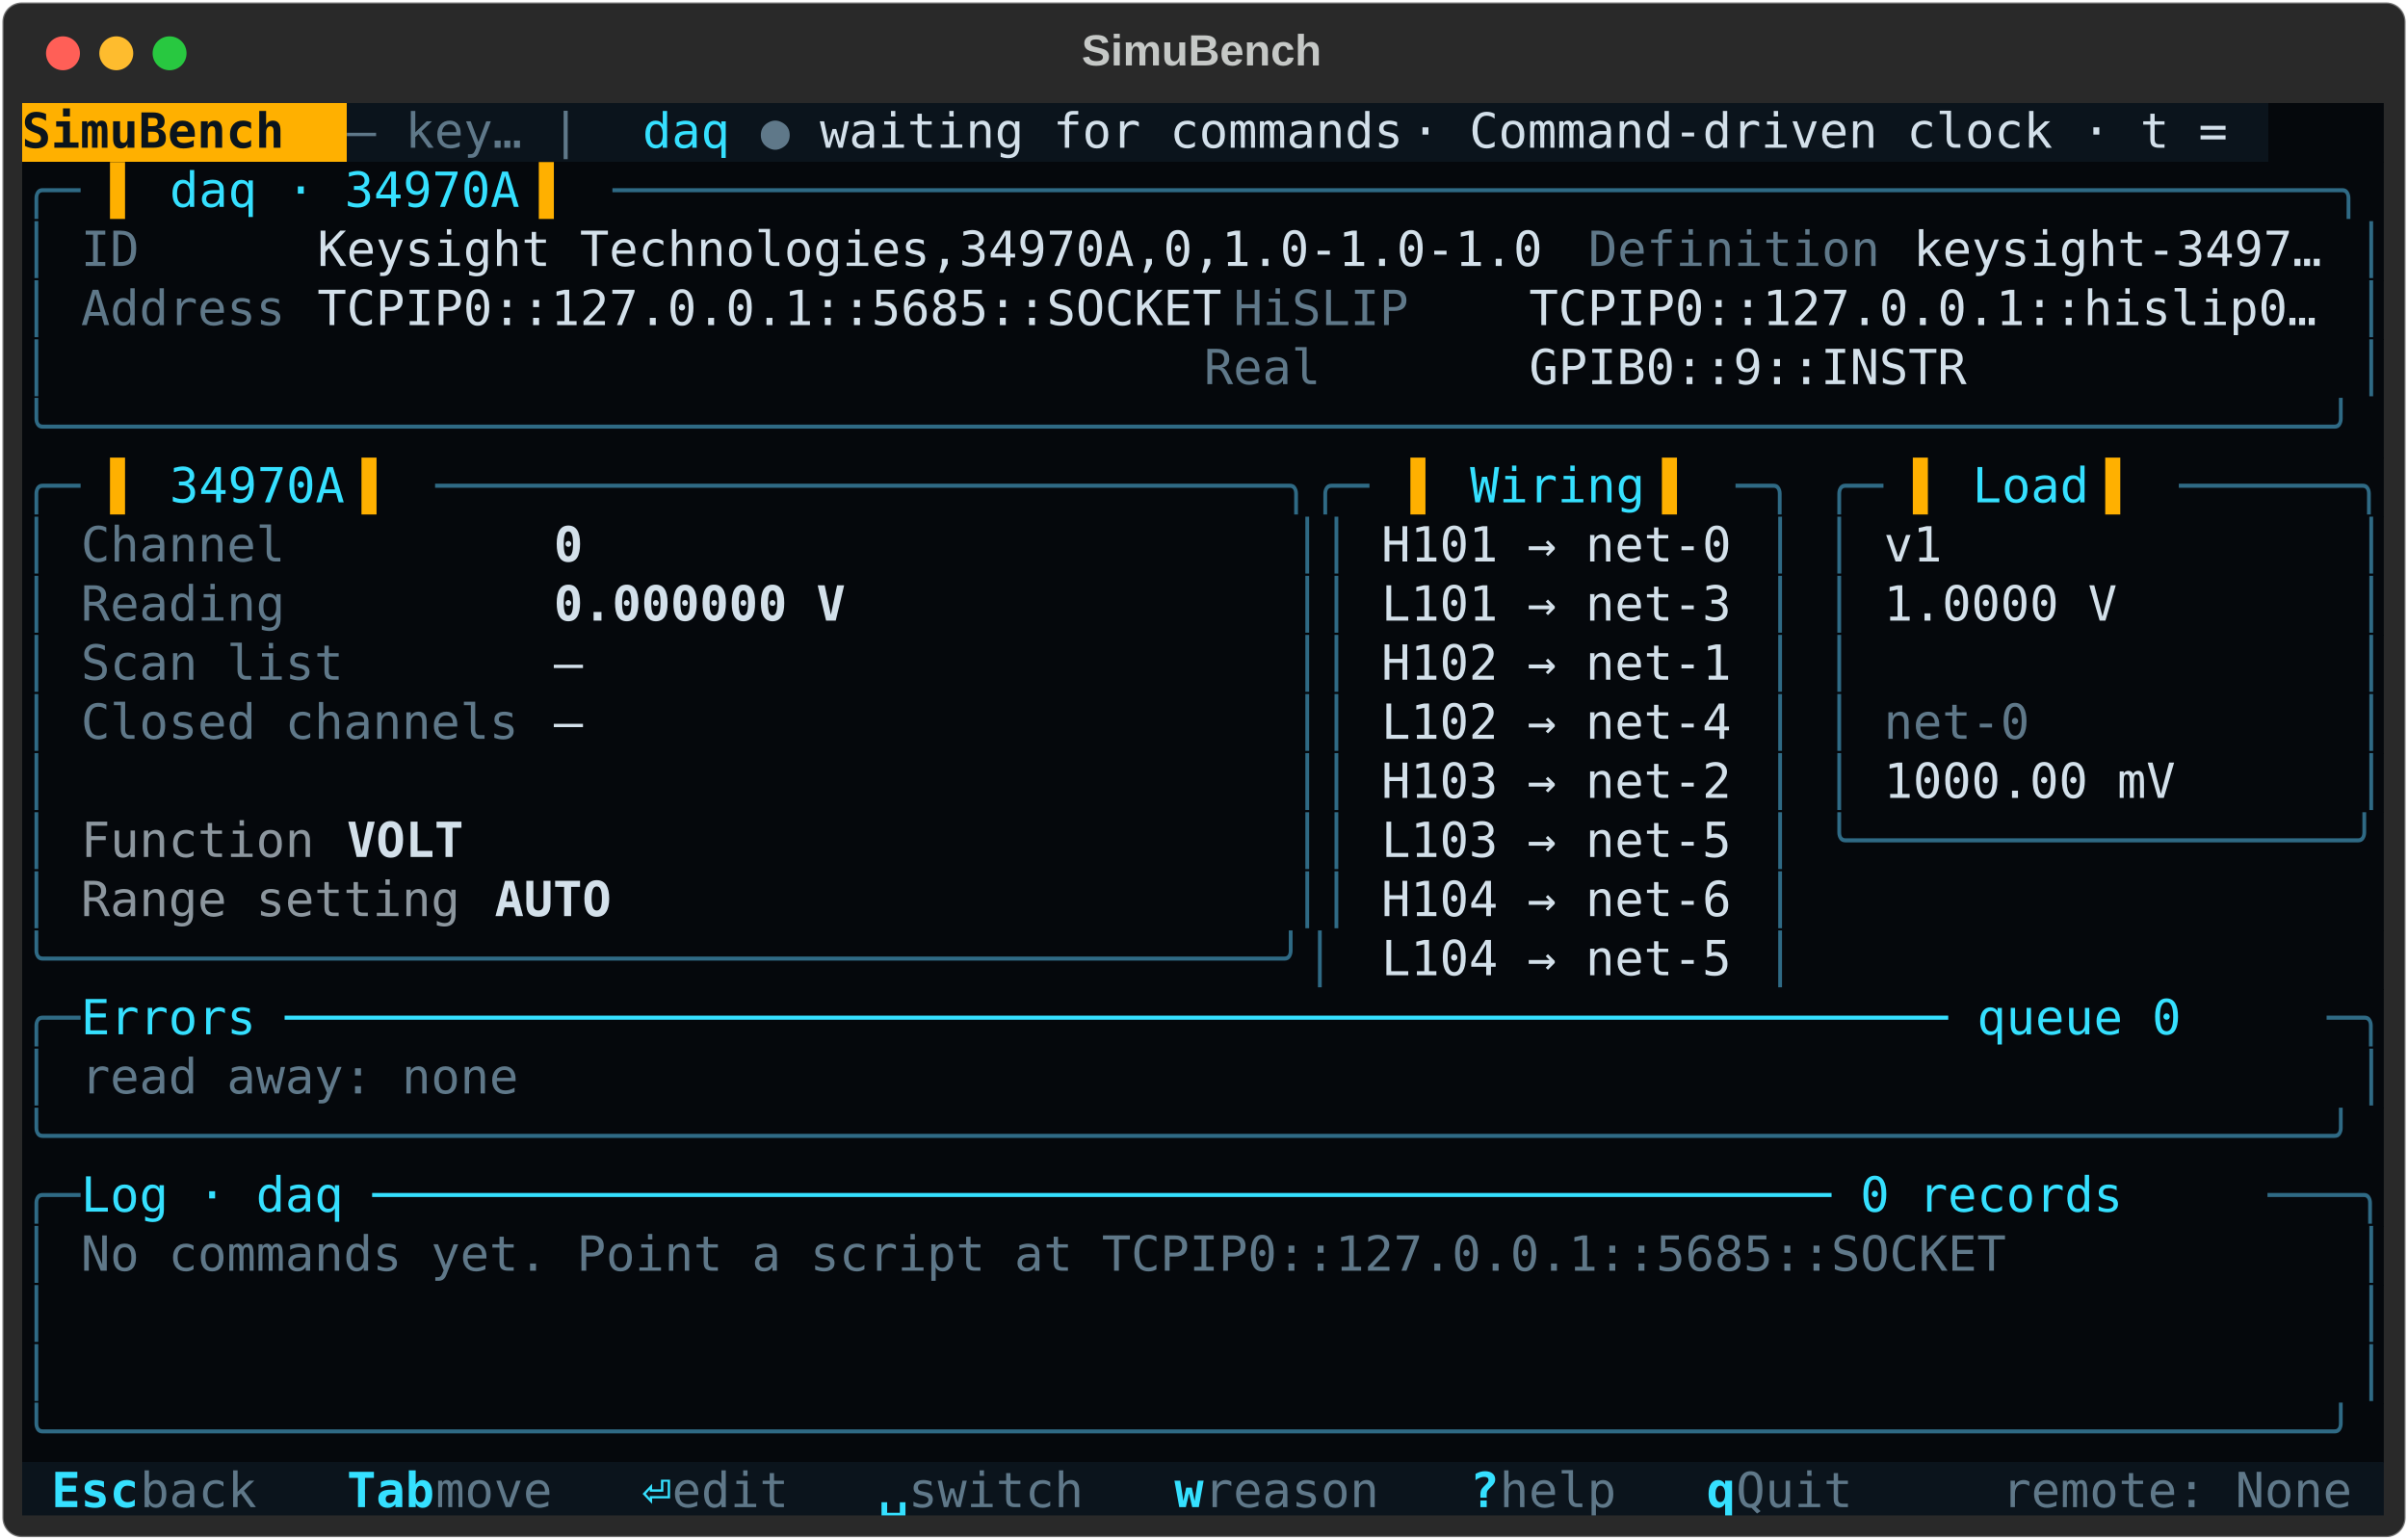
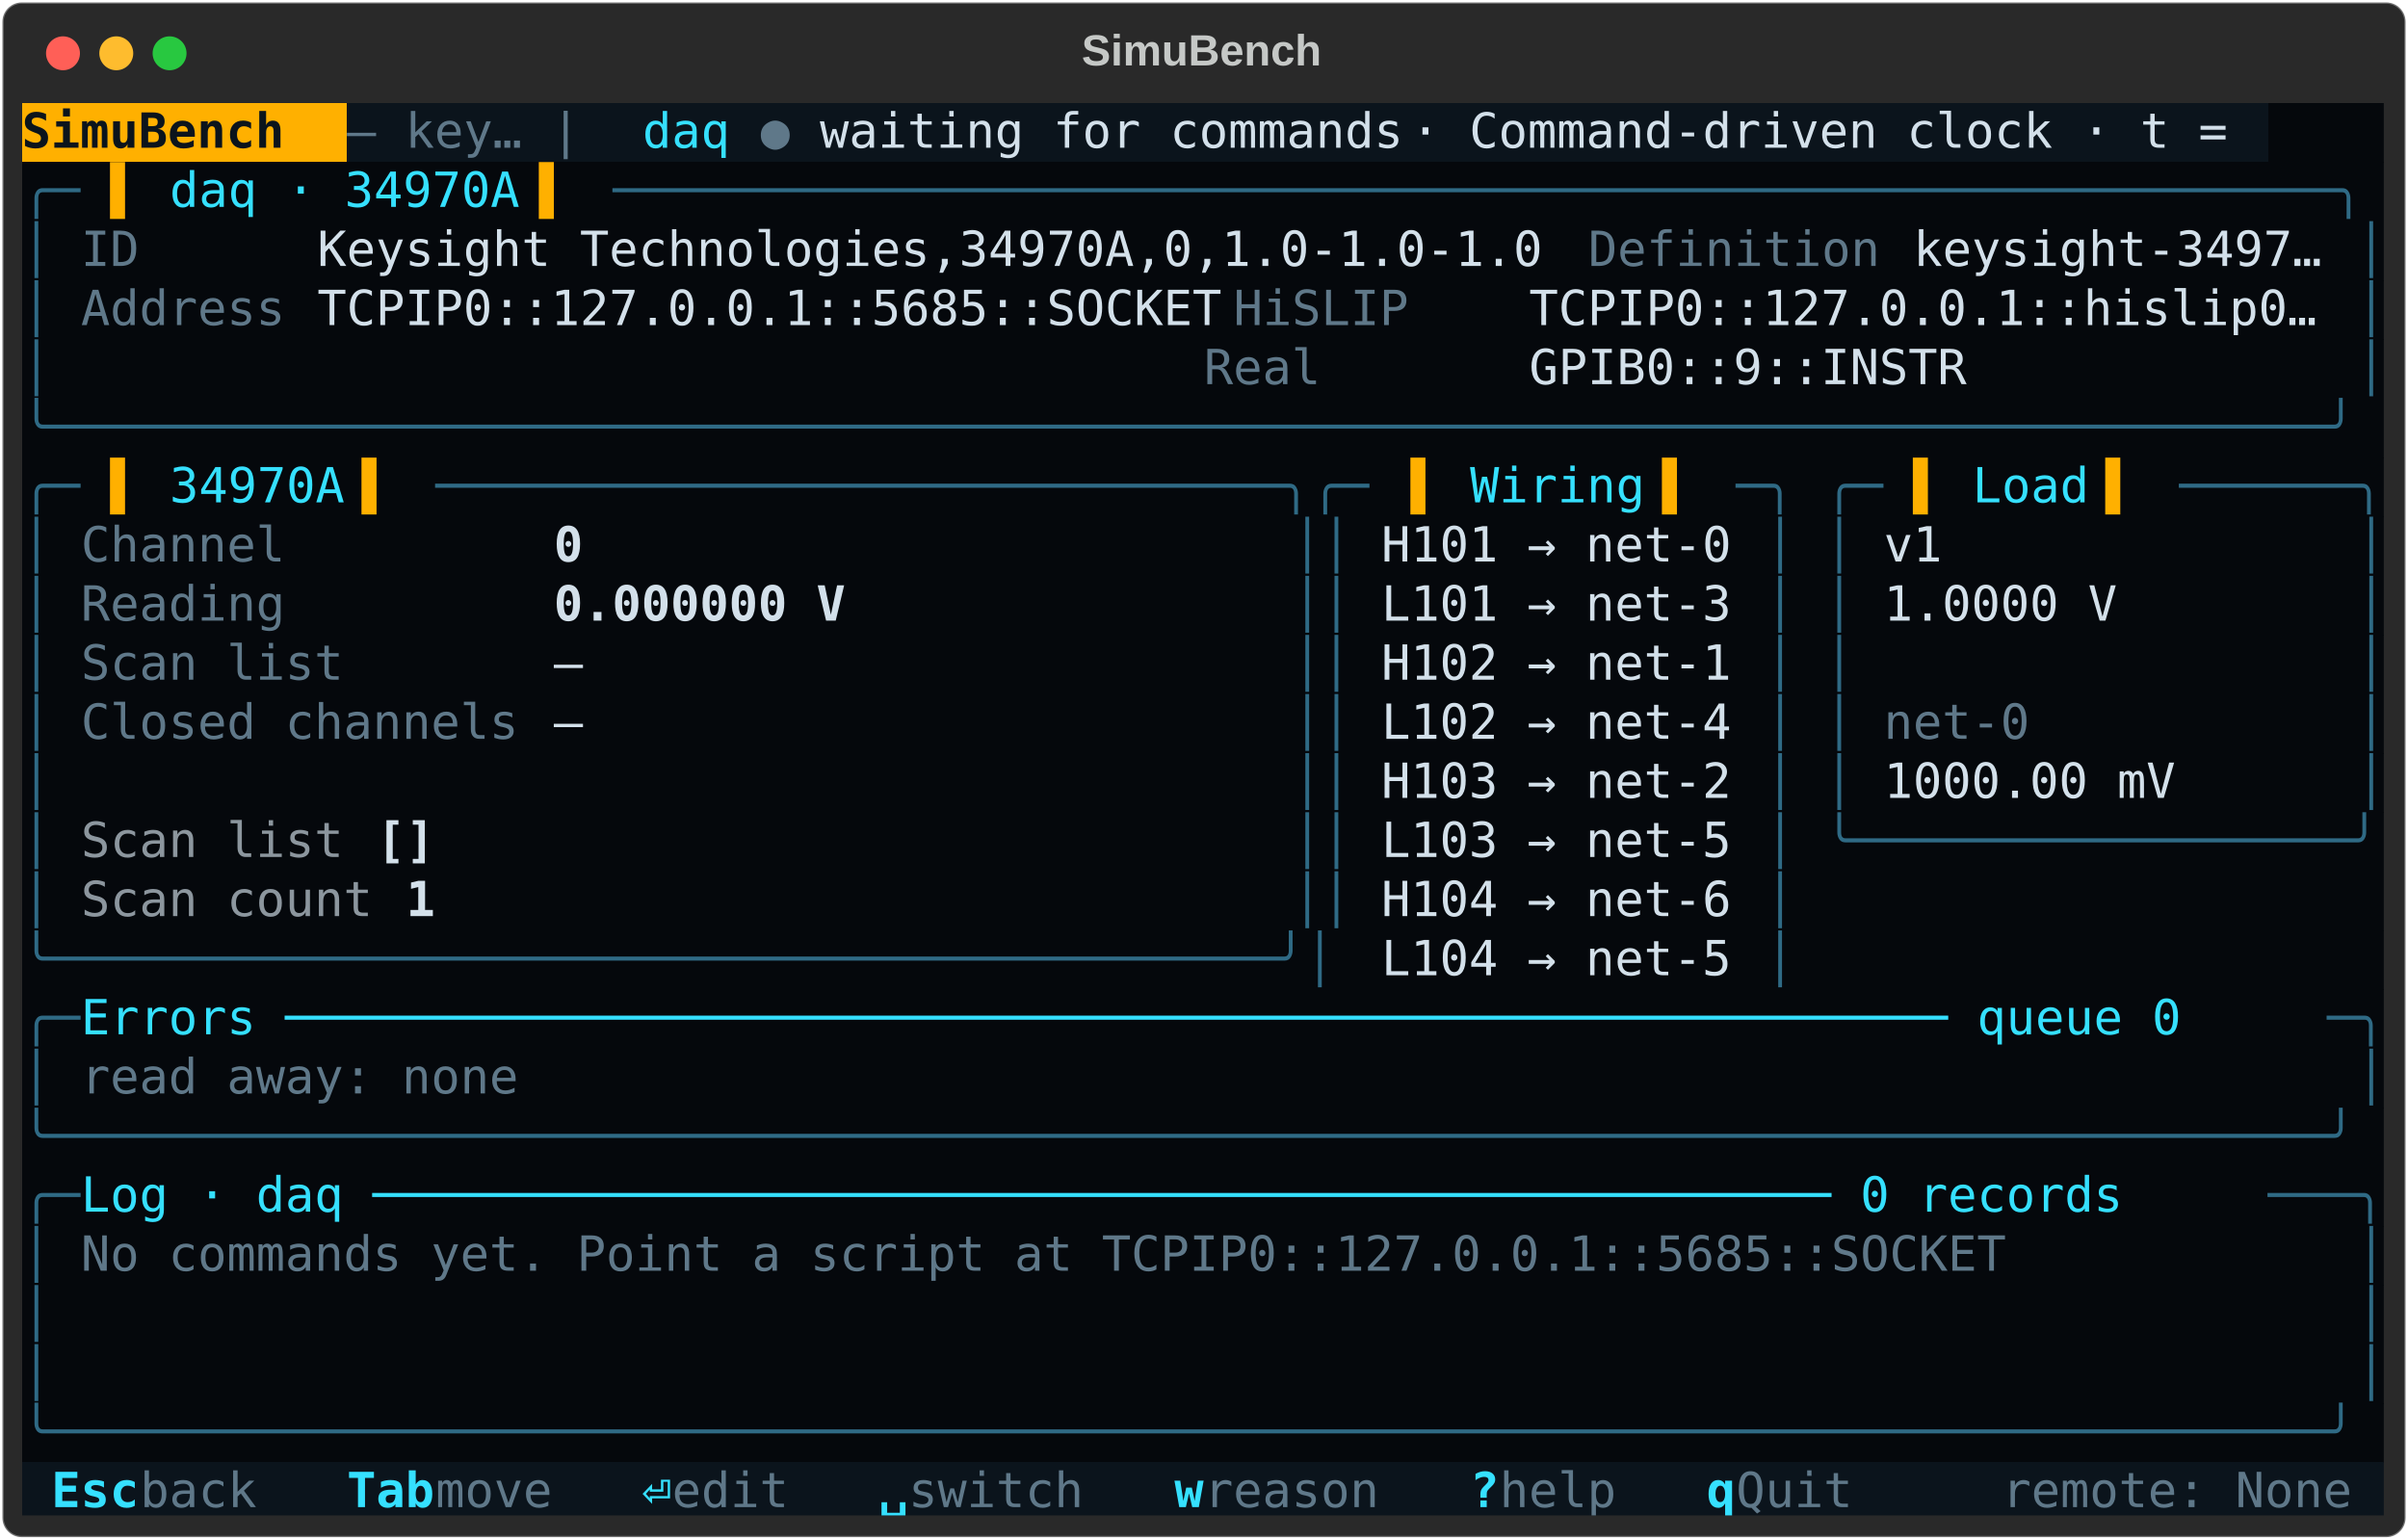
<svg xmlns="http://www.w3.org/2000/svg" class="rich-terminal" viewBox="0 0 994 635.6">
  <style>

    @font-face {
        font-family: "Fira Code";
        src: local("FiraCode-Regular"),
                url("https://cdnjs.cloudflare.com/ajax/libs/firacode/6.2.0/woff2/FiraCode-Regular.woff2") format("woff2"),
                url("https://cdnjs.cloudflare.com/ajax/libs/firacode/6.2.0/woff/FiraCode-Regular.woff") format("woff");
        font-style: normal;
        font-weight: 400;
    }
    @font-face {
        font-family: "Fira Code";
        src: local("FiraCode-Bold"),
                url("https://cdnjs.cloudflare.com/ajax/libs/firacode/6.2.0/woff2/FiraCode-Bold.woff2") format("woff2"),
                url("https://cdnjs.cloudflare.com/ajax/libs/firacode/6.2.0/woff/FiraCode-Bold.woff") format("woff");
        font-style: bold;
        font-weight: 700;
    }

    .terminal-matrix {
        font-family: Fira Code, monospace;
        font-size: 20px;
        line-height: 24.4px;
        font-variant-east-asian: full-width;
    }

    .terminal-title {
        font-size: 18px;
        font-weight: bold;
        font-family: arial;
    }

    .terminal-r1 { fill: #0b141c;font-weight: bold }
.terminal-r2 { fill: #5f7889 }
.terminal-r3 { fill: #35e0ff }
.terminal-r4 { fill: #d3e0ea }
.terminal-r5 { fill: #c5c8c6 }
.terminal-r6 { fill: #2f6a85 }
.terminal-r7 { fill: #ffb000 }
.terminal-r8 { fill: #d3e0ea;font-weight: bold }
.terminal-r9 { fill: #8c969e }
.terminal-r10 { fill: #35e0ff;font-weight: bold }
    </style>
  <defs>
    <clipPath id="terminal-clip-terminal">
      <rect x="0" y="0" width="975.0" height="584.6" />
    </clipPath>
    <clipPath id="terminal-line-0">
      <rect x="0" y="1.5" width="976" height="24.65" />
    </clipPath>
    <clipPath id="terminal-line-1">
      <rect x="0" y="25.9" width="976" height="24.65" />
    </clipPath>
    <clipPath id="terminal-line-2">
      <rect x="0" y="50.3" width="976" height="24.65" />
    </clipPath>
    <clipPath id="terminal-line-3">
      <rect x="0" y="74.7" width="976" height="24.65" />
    </clipPath>
    <clipPath id="terminal-line-4">
      <rect x="0" y="99.1" width="976" height="24.65" />
    </clipPath>
    <clipPath id="terminal-line-5">
      <rect x="0" y="123.5" width="976" height="24.65" />
    </clipPath>
    <clipPath id="terminal-line-6">
      <rect x="0" y="147.9" width="976" height="24.65" />
    </clipPath>
    <clipPath id="terminal-line-7">
      <rect x="0" y="172.3" width="976" height="24.65" />
    </clipPath>
    <clipPath id="terminal-line-8">
      <rect x="0" y="196.7" width="976" height="24.65" />
    </clipPath>
    <clipPath id="terminal-line-9">
      <rect x="0" y="221.1" width="976" height="24.65" />
    </clipPath>
    <clipPath id="terminal-line-10">
      <rect x="0" y="245.5" width="976" height="24.65" />
    </clipPath>
    <clipPath id="terminal-line-11">
      <rect x="0" y="269.9" width="976" height="24.65" />
    </clipPath>
    <clipPath id="terminal-line-12">
      <rect x="0" y="294.3" width="976" height="24.65" />
    </clipPath>
    <clipPath id="terminal-line-13">
      <rect x="0" y="318.7" width="976" height="24.65" />
    </clipPath>
    <clipPath id="terminal-line-14">
      <rect x="0" y="343.1" width="976" height="24.65" />
    </clipPath>
    <clipPath id="terminal-line-15">
      <rect x="0" y="367.5" width="976" height="24.65" />
    </clipPath>
    <clipPath id="terminal-line-16">
      <rect x="0" y="391.9" width="976" height="24.65" />
    </clipPath>
    <clipPath id="terminal-line-17">
      <rect x="0" y="416.3" width="976" height="24.65" />
    </clipPath>
    <clipPath id="terminal-line-18">
      <rect x="0" y="440.7" width="976" height="24.65" />
    </clipPath>
    <clipPath id="terminal-line-19">
      <rect x="0" y="465.1" width="976" height="24.65" />
    </clipPath>
    <clipPath id="terminal-line-20">
      <rect x="0" y="489.5" width="976" height="24.65" />
    </clipPath>
    <clipPath id="terminal-line-21">
      <rect x="0" y="513.9" width="976" height="24.65" />
    </clipPath>
    <clipPath id="terminal-line-22">
      <rect x="0" y="538.3" width="976" height="24.65" />
    </clipPath>
  </defs>
  <rect fill="#292929" stroke="rgba(255,255,255,0.35)" stroke-width="1" x="1" y="1" width="992" height="633.6" rx="8" />
  <text class="terminal-title" fill="#c5c8c6" text-anchor="middle" x="496" y="27">SimuBench</text>
  <g transform="translate(26,22)">
    <circle cx="0" cy="0" r="7" fill="#ff5f57" />
    <circle cx="22" cy="0" r="7" fill="#febc2e" />
    <circle cx="44" cy="0" r="7" fill="#28c840" />
  </g>
  <g transform="translate(9, 41)" clip-path="url(#terminal-clip-terminal)">
    <rect fill="#ffb000" x="0" y="1.5" width="134.2" height="24.65" shape-rendering="crispEdges" />
    <rect fill="#0b141c" x="134.2" y="1.5" width="122" height="24.65" shape-rendering="crispEdges" />
    <rect fill="#0b141c" x="256.2" y="1.5" width="36.6" height="24.65" shape-rendering="crispEdges" />
    <rect fill="#0b141c" x="292.8" y="1.5" width="12.2" height="24.65" shape-rendering="crispEdges" />
    <rect fill="#0b141c" x="305" y="1.5" width="24.4" height="24.65" shape-rendering="crispEdges" />
    <rect fill="#0b141c" x="329.4" y="1.5" width="244" height="24.65" shape-rendering="crispEdges" />
    <rect fill="#0b141c" x="573.4" y="1.5" width="353.8" height="24.65" shape-rendering="crispEdges" />
    <rect fill="#05080c" x="927.2" y="1.5" width="48.8" height="24.65" shape-rendering="crispEdges" />
    <rect fill="#05080c" x="0" y="25.9" width="24.4" height="24.65" shape-rendering="crispEdges" />
    <rect fill="#05080c" x="24.4" y="25.9" width="12.2" height="24.65" shape-rendering="crispEdges" />
    <rect fill="#05080c" x="36.6" y="25.9" width="24.4" height="24.65" shape-rendering="crispEdges" />
    <rect fill="#05080c" x="61" y="25.9" width="146.4" height="24.65" shape-rendering="crispEdges" />
    <rect fill="#05080c" x="207.4" y="25.9" width="24.4" height="24.65" shape-rendering="crispEdges" />
    <rect fill="#05080c" x="231.8" y="25.9" width="12.2" height="24.65" shape-rendering="crispEdges" />
    <rect fill="#05080c" x="244" y="25.9" width="732" height="24.65" shape-rendering="crispEdges" />
    <rect fill="#05080c" x="0" y="50.3" width="12.2" height="24.65" shape-rendering="crispEdges" />
    <rect fill="#05080c" x="12.2" y="50.3" width="12.2" height="24.65" shape-rendering="crispEdges" />
    <rect fill="#05080c" x="24.4" y="50.3" width="97.6" height="24.65" shape-rendering="crispEdges" />
    <rect fill="#05080c" x="122" y="50.3" width="524.6" height="24.65" shape-rendering="crispEdges" />
    <rect fill="#05080c" x="646.6" y="50.3" width="134.2" height="24.65" shape-rendering="crispEdges" />
    <rect fill="#05080c" x="780.8" y="50.3" width="170.8" height="24.65" shape-rendering="crispEdges" />
    <rect fill="#05080c" x="951.6" y="50.3" width="12.2" height="24.65" shape-rendering="crispEdges" />
    <rect fill="#05080c" x="963.8" y="50.3" width="12.2" height="24.65" shape-rendering="crispEdges" />
    <rect fill="#05080c" x="0" y="74.7" width="12.2" height="24.65" shape-rendering="crispEdges" />
    <rect fill="#05080c" x="12.2" y="74.7" width="12.2" height="24.65" shape-rendering="crispEdges" />
    <rect fill="#05080c" x="24.4" y="74.7" width="97.6" height="24.65" shape-rendering="crispEdges" />
    <rect fill="#05080c" x="122" y="74.7" width="378.2" height="24.65" shape-rendering="crispEdges" />
    <rect fill="#05080c" x="500.2" y="74.7" width="122" height="24.65" shape-rendering="crispEdges" />
    <rect fill="#05080c" x="622.2" y="74.7" width="329.4" height="24.65" shape-rendering="crispEdges" />
    <rect fill="#05080c" x="951.6" y="74.7" width="12.2" height="24.65" shape-rendering="crispEdges" />
    <rect fill="#05080c" x="963.8" y="74.7" width="12.2" height="24.65" shape-rendering="crispEdges" />
    <rect fill="#05080c" x="0" y="99.1" width="12.2" height="24.65" shape-rendering="crispEdges" />
    <rect fill="#05080c" x="12.2" y="99.1" width="12.2" height="24.65" shape-rendering="crispEdges" />
    <rect fill="#05080c" x="24.4" y="99.1" width="463.6" height="24.65" shape-rendering="crispEdges" />
    <rect fill="#05080c" x="488" y="99.1" width="134.2" height="24.65" shape-rendering="crispEdges" />
    <rect fill="#05080c" x="622.2" y="99.1" width="329.4" height="24.65" shape-rendering="crispEdges" />
    <rect fill="#05080c" x="951.6" y="99.1" width="12.2" height="24.65" shape-rendering="crispEdges" />
    <rect fill="#05080c" x="963.8" y="99.1" width="12.2" height="24.65" shape-rendering="crispEdges" />
    <rect fill="#05080c" x="0" y="123.5" width="976" height="24.65" shape-rendering="crispEdges" />
    <rect fill="#05080c" x="0" y="147.9" width="24.4" height="24.65" shape-rendering="crispEdges" />
    <rect fill="#05080c" x="24.4" y="147.9" width="12.2" height="24.65" shape-rendering="crispEdges" />
    <rect fill="#05080c" x="36.6" y="147.9" width="24.4" height="24.65" shape-rendering="crispEdges" />
    <rect fill="#05080c" x="61" y="147.9" width="73.2" height="24.65" shape-rendering="crispEdges" />
    <rect fill="#05080c" x="134.2" y="147.9" width="24.4" height="24.65" shape-rendering="crispEdges" />
    <rect fill="#05080c" x="158.6" y="147.9" width="12.2" height="24.65" shape-rendering="crispEdges" />
    <rect fill="#05080c" x="170.8" y="147.9" width="390.4" height="24.65" shape-rendering="crispEdges" />
    <rect fill="#05080c" x="561.2" y="147.9" width="12.2" height="24.65" shape-rendering="crispEdges" />
    <rect fill="#05080c" x="573.4" y="147.9" width="24.4" height="24.65" shape-rendering="crispEdges" />
    <rect fill="#05080c" x="597.8" y="147.9" width="73.2" height="24.65" shape-rendering="crispEdges" />
    <rect fill="#05080c" x="671" y="147.9" width="24.4" height="24.65" shape-rendering="crispEdges" />
    <rect fill="#05080c" x="695.4" y="147.9" width="12.2" height="24.65" shape-rendering="crispEdges" />
    <rect fill="#05080c" x="707.6" y="147.9" width="24.4" height="24.65" shape-rendering="crispEdges" />
    <rect fill="#05080c" x="732" y="147.9" width="12.2" height="24.65" shape-rendering="crispEdges" />
    <rect fill="#05080c" x="744.2" y="147.9" width="24.4" height="24.65" shape-rendering="crispEdges" />
    <rect fill="#05080c" x="768.6" y="147.9" width="12.2" height="24.65" shape-rendering="crispEdges" />
    <rect fill="#05080c" x="780.8" y="147.9" width="24.4" height="24.65" shape-rendering="crispEdges" />
    <rect fill="#05080c" x="805.2" y="147.9" width="48.8" height="24.65" shape-rendering="crispEdges" />
    <rect fill="#05080c" x="854" y="147.9" width="24.4" height="24.65" shape-rendering="crispEdges" />
    <rect fill="#05080c" x="878.4" y="147.9" width="12.2" height="24.65" shape-rendering="crispEdges" />
    <rect fill="#05080c" x="890.6" y="147.9" width="85.4" height="24.65" shape-rendering="crispEdges" />
    <rect fill="#05080c" x="0" y="172.3" width="12.2" height="24.65" shape-rendering="crispEdges" />
    <rect fill="#05080c" x="12.2" y="172.3" width="12.2" height="24.65" shape-rendering="crispEdges" />
    <rect fill="#05080c" x="24.4" y="172.3" width="195.2" height="24.65" shape-rendering="crispEdges" />
    <rect fill="#05080c" x="219.6" y="172.3" width="12.2" height="24.65" shape-rendering="crispEdges" />
    <rect fill="#05080c" x="231.8" y="172.3" width="280.6" height="24.65" shape-rendering="crispEdges" />
    <rect fill="#05080c" x="512.4" y="172.3" width="12.2" height="24.65" shape-rendering="crispEdges" />
    <rect fill="#05080c" x="524.6" y="172.3" width="24.4" height="24.65" shape-rendering="crispEdges" />
    <rect fill="#05080c" x="549" y="172.3" width="12.2" height="24.65" shape-rendering="crispEdges" />
    <rect fill="#05080c" x="561.2" y="172.3" width="146.4" height="24.65" shape-rendering="crispEdges" />
    <rect fill="#05080c" x="707.6" y="172.3" width="12.2" height="24.65" shape-rendering="crispEdges" />
    <rect fill="#05080c" x="719.8" y="172.3" width="12.2" height="24.65" shape-rendering="crispEdges" />
    <rect fill="#05080c" x="732" y="172.3" width="12.2" height="24.65" shape-rendering="crispEdges" />
    <rect fill="#05080c" x="744.2" y="172.3" width="12.2" height="24.65" shape-rendering="crispEdges" />
    <rect fill="#05080c" x="756.4" y="172.3" width="12.2" height="24.65" shape-rendering="crispEdges" />
    <rect fill="#05080c" x="768.6" y="172.3" width="170.8" height="24.65" shape-rendering="crispEdges" />
    <rect fill="#05080c" x="939.4" y="172.3" width="24.4" height="24.65" shape-rendering="crispEdges" />
    <rect fill="#05080c" x="963.8" y="172.3" width="12.2" height="24.65" shape-rendering="crispEdges" />
    <rect fill="#05080c" x="0" y="196.7" width="12.2" height="24.65" shape-rendering="crispEdges" />
    <rect fill="#05080c" x="12.2" y="196.7" width="12.2" height="24.65" shape-rendering="crispEdges" />
    <rect fill="#05080c" x="24.4" y="196.7" width="195.2" height="24.65" shape-rendering="crispEdges" />
    <rect fill="#05080c" x="219.6" y="196.7" width="122" height="24.65" shape-rendering="crispEdges" />
    <rect fill="#05080c" x="341.6" y="196.7" width="170.8" height="24.65" shape-rendering="crispEdges" />
    <rect fill="#05080c" x="512.4" y="196.7" width="12.2" height="24.65" shape-rendering="crispEdges" />
    <rect fill="#05080c" x="524.6" y="196.7" width="24.4" height="24.65" shape-rendering="crispEdges" />
    <rect fill="#05080c" x="549" y="196.7" width="12.2" height="24.65" shape-rendering="crispEdges" />
    <rect fill="#05080c" x="561.2" y="196.7" width="146.4" height="24.65" shape-rendering="crispEdges" />
    <rect fill="#05080c" x="707.6" y="196.7" width="12.2" height="24.65" shape-rendering="crispEdges" />
    <rect fill="#05080c" x="719.8" y="196.7" width="12.2" height="24.65" shape-rendering="crispEdges" />
    <rect fill="#05080c" x="732" y="196.7" width="12.2" height="24.65" shape-rendering="crispEdges" />
    <rect fill="#05080c" x="744.2" y="196.7" width="12.2" height="24.65" shape-rendering="crispEdges" />
    <rect fill="#05080c" x="756.4" y="196.7" width="12.2" height="24.65" shape-rendering="crispEdges" />
    <rect fill="#05080c" x="768.6" y="196.7" width="170.8" height="24.65" shape-rendering="crispEdges" />
    <rect fill="#05080c" x="939.4" y="196.7" width="24.4" height="24.65" shape-rendering="crispEdges" />
    <rect fill="#05080c" x="963.8" y="196.7" width="12.2" height="24.65" shape-rendering="crispEdges" />
    <rect fill="#05080c" x="0" y="221.1" width="12.2" height="24.65" shape-rendering="crispEdges" />
    <rect fill="#05080c" x="12.2" y="221.1" width="12.2" height="24.65" shape-rendering="crispEdges" />
    <rect fill="#05080c" x="24.4" y="221.1" width="195.2" height="24.65" shape-rendering="crispEdges" />
    <rect fill="#05080c" x="219.6" y="221.1" width="292.8" height="24.65" shape-rendering="crispEdges" />
    <rect fill="#05080c" x="512.4" y="221.1" width="12.2" height="24.65" shape-rendering="crispEdges" />
    <rect fill="#05080c" x="524.6" y="221.1" width="24.4" height="24.65" shape-rendering="crispEdges" />
    <rect fill="#05080c" x="549" y="221.1" width="12.2" height="24.65" shape-rendering="crispEdges" />
    <rect fill="#05080c" x="561.2" y="221.1" width="146.4" height="24.65" shape-rendering="crispEdges" />
    <rect fill="#05080c" x="707.6" y="221.1" width="12.2" height="24.65" shape-rendering="crispEdges" />
    <rect fill="#05080c" x="719.8" y="221.1" width="12.2" height="24.65" shape-rendering="crispEdges" />
    <rect fill="#05080c" x="732" y="221.1" width="12.2" height="24.65" shape-rendering="crispEdges" />
    <rect fill="#05080c" x="744.2" y="221.1" width="12.2" height="24.65" shape-rendering="crispEdges" />
    <rect fill="#05080c" x="756.4" y="221.1" width="12.2" height="24.65" shape-rendering="crispEdges" />
    <rect fill="#05080c" x="768.6" y="221.1" width="170.8" height="24.65" shape-rendering="crispEdges" />
    <rect fill="#05080c" x="939.4" y="221.1" width="24.4" height="24.65" shape-rendering="crispEdges" />
    <rect fill="#05080c" x="963.8" y="221.1" width="12.2" height="24.65" shape-rendering="crispEdges" />
    <rect fill="#05080c" x="0" y="245.5" width="12.2" height="24.65" shape-rendering="crispEdges" />
    <rect fill="#05080c" x="12.2" y="245.5" width="12.2" height="24.65" shape-rendering="crispEdges" />
    <rect fill="#05080c" x="24.4" y="245.5" width="195.2" height="24.65" shape-rendering="crispEdges" />
    <rect fill="#05080c" x="219.6" y="245.5" width="292.8" height="24.65" shape-rendering="crispEdges" />
    <rect fill="#05080c" x="512.4" y="245.5" width="12.2" height="24.65" shape-rendering="crispEdges" />
    <rect fill="#05080c" x="524.6" y="245.5" width="24.4" height="24.65" shape-rendering="crispEdges" />
    <rect fill="#05080c" x="549" y="245.5" width="12.2" height="24.65" shape-rendering="crispEdges" />
    <rect fill="#05080c" x="561.2" y="245.5" width="146.4" height="24.65" shape-rendering="crispEdges" />
    <rect fill="#05080c" x="707.6" y="245.5" width="12.2" height="24.65" shape-rendering="crispEdges" />
    <rect fill="#05080c" x="719.8" y="245.5" width="12.2" height="24.65" shape-rendering="crispEdges" />
    <rect fill="#05080c" x="732" y="245.5" width="12.2" height="24.65" shape-rendering="crispEdges" />
    <rect fill="#05080c" x="744.2" y="245.5" width="12.2" height="24.65" shape-rendering="crispEdges" />
    <rect fill="#05080c" x="756.4" y="245.5" width="12.2" height="24.65" shape-rendering="crispEdges" />
    <rect fill="#05080c" x="768.6" y="245.5" width="61" height="24.65" shape-rendering="crispEdges" />
    <rect fill="#05080c" x="829.6" y="245.5" width="109.8" height="24.65" shape-rendering="crispEdges" />
    <rect fill="#05080c" x="939.4" y="245.5" width="24.4" height="24.65" shape-rendering="crispEdges" />
    <rect fill="#05080c" x="963.8" y="245.5" width="12.2" height="24.65" shape-rendering="crispEdges" />
    <rect fill="#05080c" x="0" y="269.9" width="12.2" height="24.65" shape-rendering="crispEdges" />
    <rect fill="#05080c" x="12.2" y="269.9" width="12.2" height="24.65" shape-rendering="crispEdges" />
    <rect fill="#05080c" x="24.4" y="269.9" width="488" height="24.65" shape-rendering="crispEdges" />
    <rect fill="#05080c" x="512.4" y="269.9" width="12.2" height="24.65" shape-rendering="crispEdges" />
    <rect fill="#05080c" x="524.6" y="269.9" width="24.4" height="24.65" shape-rendering="crispEdges" />
    <rect fill="#05080c" x="549" y="269.9" width="12.2" height="24.65" shape-rendering="crispEdges" />
    <rect fill="#05080c" x="561.2" y="269.9" width="146.4" height="24.65" shape-rendering="crispEdges" />
    <rect fill="#05080c" x="707.6" y="269.9" width="12.2" height="24.65" shape-rendering="crispEdges" />
    <rect fill="#05080c" x="719.8" y="269.9" width="12.2" height="24.65" shape-rendering="crispEdges" />
    <rect fill="#05080c" x="732" y="269.9" width="12.2" height="24.65" shape-rendering="crispEdges" />
    <rect fill="#05080c" x="744.2" y="269.9" width="12.2" height="24.65" shape-rendering="crispEdges" />
    <rect fill="#05080c" x="756.4" y="269.9" width="12.2" height="24.65" shape-rendering="crispEdges" />
    <rect fill="#05080c" x="768.6" y="269.9" width="170.8" height="24.65" shape-rendering="crispEdges" />
    <rect fill="#05080c" x="939.4" y="269.9" width="24.4" height="24.65" shape-rendering="crispEdges" />
    <rect fill="#05080c" x="963.8" y="269.9" width="12.2" height="24.65" shape-rendering="crispEdges" />
    <rect fill="#05080c" x="0" y="294.3" width="12.2" height="24.65" shape-rendering="crispEdges" />
    <rect fill="#05080c" x="12.2" y="294.3" width="12.2" height="24.65" shape-rendering="crispEdges" />
-     <rect fill="#05080c" x="24.4" y="294.3" width="97.6" height="24.65" shape-rendering="crispEdges" />
-     <rect fill="#05080c" x="122" y="294.3" width="12.2" height="24.65" shape-rendering="crispEdges" />
-     <rect fill="#05080c" x="134.2" y="294.3" width="48.8" height="24.65" shape-rendering="crispEdges" />
-     <rect fill="#05080c" x="183" y="294.3" width="341.6" height="24.65" shape-rendering="crispEdges" />
+     <rect fill="#05080c" x="24.4" y="294.3" width="109.8" height="24.65" shape-rendering="crispEdges" />
+     <rect fill="#05080c" x="134.2" y="294.3" width="12.2" height="24.65" shape-rendering="crispEdges" />
+     <rect fill="#05080c" x="146.4" y="294.3" width="24.4" height="24.65" shape-rendering="crispEdges" />
+     <rect fill="#05080c" x="170.8" y="294.3" width="353.8" height="24.65" shape-rendering="crispEdges" />
    <rect fill="#05080c" x="524.6" y="294.3" width="24.4" height="24.65" shape-rendering="crispEdges" />
    <rect fill="#05080c" x="549" y="294.3" width="12.2" height="24.65" shape-rendering="crispEdges" />
    <rect fill="#05080c" x="561.2" y="294.3" width="146.4" height="24.65" shape-rendering="crispEdges" />
    <rect fill="#05080c" x="707.6" y="294.3" width="12.2" height="24.65" shape-rendering="crispEdges" />
    <rect fill="#05080c" x="719.8" y="294.3" width="12.2" height="24.65" shape-rendering="crispEdges" />
    <rect fill="#05080c" x="732" y="294.3" width="12.2" height="24.65" shape-rendering="crispEdges" />
    <rect fill="#05080c" x="744.2" y="294.3" width="231.8" height="24.65" shape-rendering="crispEdges" />
    <rect fill="#05080c" x="0" y="318.7" width="12.2" height="24.65" shape-rendering="crispEdges" />
    <rect fill="#05080c" x="12.2" y="318.7" width="12.2" height="24.65" shape-rendering="crispEdges" />
-     <rect fill="#05080c" x="24.4" y="318.7" width="158.6" height="24.65" shape-rendering="crispEdges" />
-     <rect fill="#05080c" x="183" y="318.7" width="12.2" height="24.65" shape-rendering="crispEdges" />
-     <rect fill="#05080c" x="195.2" y="318.7" width="48.8" height="24.65" shape-rendering="crispEdges" />
-     <rect fill="#05080c" x="244" y="318.7" width="280.6" height="24.65" shape-rendering="crispEdges" />
+     <rect fill="#05080c" x="24.4" y="318.7" width="122" height="24.65" shape-rendering="crispEdges" />
+     <rect fill="#05080c" x="146.4" y="318.7" width="12.2" height="24.65" shape-rendering="crispEdges" />
+     <rect fill="#05080c" x="158.6" y="318.7" width="12.2" height="24.65" shape-rendering="crispEdges" />
+     <rect fill="#05080c" x="170.8" y="318.7" width="353.8" height="24.65" shape-rendering="crispEdges" />
    <rect fill="#05080c" x="524.6" y="318.7" width="24.4" height="24.65" shape-rendering="crispEdges" />
    <rect fill="#05080c" x="549" y="318.7" width="12.2" height="24.65" shape-rendering="crispEdges" />
    <rect fill="#05080c" x="561.2" y="318.7" width="146.4" height="24.65" shape-rendering="crispEdges" />
    <rect fill="#05080c" x="707.6" y="318.7" width="12.2" height="24.65" shape-rendering="crispEdges" />
    <rect fill="#05080c" x="719.8" y="318.7" width="12.2" height="24.65" shape-rendering="crispEdges" />
    <rect fill="#05080c" x="732" y="318.7" width="244" height="24.65" shape-rendering="crispEdges" />
    <rect fill="#05080c" x="0" y="343.1" width="549" height="24.65" shape-rendering="crispEdges" />
    <rect fill="#05080c" x="549" y="343.1" width="12.2" height="24.65" shape-rendering="crispEdges" />
    <rect fill="#05080c" x="561.2" y="343.1" width="146.4" height="24.65" shape-rendering="crispEdges" />
    <rect fill="#05080c" x="707.6" y="343.1" width="12.2" height="24.65" shape-rendering="crispEdges" />
    <rect fill="#05080c" x="719.8" y="343.1" width="12.2" height="24.65" shape-rendering="crispEdges" />
    <rect fill="#05080c" x="732" y="343.1" width="244" height="24.65" shape-rendering="crispEdges" />
    <rect fill="#05080c" x="0" y="367.5" width="24.4" height="24.65" shape-rendering="crispEdges" />
    <rect fill="#05080c" x="24.4" y="367.5" width="927.2" height="24.65" shape-rendering="crispEdges" />
    <rect fill="#05080c" x="951.6" y="367.5" width="24.4" height="24.65" shape-rendering="crispEdges" />
    <rect fill="#05080c" x="0" y="391.9" width="12.2" height="24.65" shape-rendering="crispEdges" />
    <rect fill="#05080c" x="12.2" y="391.9" width="12.2" height="24.65" shape-rendering="crispEdges" />
    <rect fill="#05080c" x="24.4" y="391.9" width="183" height="24.65" shape-rendering="crispEdges" />
    <rect fill="#05080c" x="207.4" y="391.9" width="744.2" height="24.65" shape-rendering="crispEdges" />
    <rect fill="#05080c" x="951.6" y="391.9" width="12.2" height="24.65" shape-rendering="crispEdges" />
    <rect fill="#05080c" x="963.8" y="391.9" width="12.2" height="24.65" shape-rendering="crispEdges" />
    <rect fill="#05080c" x="0" y="416.3" width="976" height="24.65" shape-rendering="crispEdges" />
    <rect fill="#05080c" x="0" y="440.7" width="24.4" height="24.65" shape-rendering="crispEdges" />
    <rect fill="#05080c" x="24.4" y="440.7" width="902.8" height="24.65" shape-rendering="crispEdges" />
    <rect fill="#05080c" x="927.2" y="440.7" width="48.8" height="24.65" shape-rendering="crispEdges" />
    <rect fill="#05080c" x="0" y="465.1" width="12.2" height="24.65" shape-rendering="crispEdges" />
    <rect fill="#05080c" x="12.2" y="465.1" width="12.2" height="24.65" shape-rendering="crispEdges" />
    <rect fill="#05080c" x="24.4" y="465.1" width="805.2" height="24.65" shape-rendering="crispEdges" />
    <rect fill="#05080c" x="829.6" y="465.1" width="134.2" height="24.65" shape-rendering="crispEdges" />
    <rect fill="#05080c" x="963.8" y="465.1" width="12.2" height="24.65" shape-rendering="crispEdges" />
    <rect fill="#05080c" x="0" y="489.5" width="12.2" height="24.65" shape-rendering="crispEdges" />
    <rect fill="#05080c" x="12.2" y="489.5" width="951.6" height="24.65" shape-rendering="crispEdges" />
    <rect fill="#05080c" x="963.8" y="489.5" width="12.2" height="24.65" shape-rendering="crispEdges" />
    <rect fill="#05080c" x="0" y="513.9" width="12.2" height="24.65" shape-rendering="crispEdges" />
    <rect fill="#05080c" x="12.2" y="513.9" width="951.6" height="24.65" shape-rendering="crispEdges" />
    <rect fill="#05080c" x="963.8" y="513.9" width="12.2" height="24.65" shape-rendering="crispEdges" />
    <rect fill="#05080c" x="0" y="538.3" width="976" height="24.65" shape-rendering="crispEdges" />
    <rect fill="#0b141c" x="0" y="562.7" width="12.2" height="24.65" shape-rendering="crispEdges" />
    <rect fill="#0b141c" x="12.2" y="562.7" width="36.6" height="24.65" shape-rendering="crispEdges" />
    <rect fill="#0b141c" x="48.8" y="562.7" width="85.4" height="24.65" shape-rendering="crispEdges" />
    <rect fill="#0b141c" x="134.2" y="562.7" width="36.6" height="24.65" shape-rendering="crispEdges" />
    <rect fill="#0b141c" x="170.8" y="562.7" width="85.4" height="24.65" shape-rendering="crispEdges" />
    <rect fill="#0b141c" x="256.2" y="562.7" width="12.2" height="24.65" shape-rendering="crispEdges" />
    <rect fill="#0b141c" x="268.4" y="562.7" width="85.4" height="24.65" shape-rendering="crispEdges" />
    <rect fill="#0b141c" x="353.8" y="562.7" width="12.2" height="24.65" shape-rendering="crispEdges" />
    <rect fill="#0b141c" x="366" y="562.7" width="109.8" height="24.65" shape-rendering="crispEdges" />
    <rect fill="#0b141c" x="475.8" y="562.7" width="12.2" height="24.65" shape-rendering="crispEdges" />
    <rect fill="#0b141c" x="488" y="562.7" width="109.8" height="24.65" shape-rendering="crispEdges" />
    <rect fill="#0b141c" x="597.8" y="562.7" width="12.2" height="24.65" shape-rendering="crispEdges" />
    <rect fill="#0b141c" x="610" y="562.7" width="85.4" height="24.65" shape-rendering="crispEdges" />
    <rect fill="#0b141c" x="695.4" y="562.7" width="12.2" height="24.65" shape-rendering="crispEdges" />
    <rect fill="#0b141c" x="707.6" y="562.7" width="85.4" height="24.65" shape-rendering="crispEdges" />
    <rect fill="#0b141c" x="793" y="562.7" width="24.4" height="24.65" shape-rendering="crispEdges" />
    <rect fill="#0b141c" x="817.4" y="562.7" width="158.6" height="24.65" shape-rendering="crispEdges" />
    <g class="terminal-matrix">
      <text class="terminal-r1" x="0" y="20" textLength="134.2" clip-path="url(#terminal-line-0)"> SimuBench </text>
      <text class="terminal-r2" x="134.2" y="20" textLength="122" clip-path="url(#terminal-line-0)"> — key… | </text>
      <text class="terminal-r3" x="256.2" y="20" textLength="36.6" clip-path="url(#terminal-line-0)">daq</text>
      <text class="terminal-r2" x="305" y="20" textLength="24.4" clip-path="url(#terminal-line-0)">● </text>
      <text class="terminal-r4" x="329.4" y="20" textLength="244" clip-path="url(#terminal-line-0)">waiting for commands</text>
      <text class="terminal-r4" x="573.4" y="20" textLength="353.8" clip-path="url(#terminal-line-0)"> · Command-driven clock · t =</text>
      <text class="terminal-r5" x="976" y="20" textLength="12.2" clip-path="url(#terminal-line-0)">
</text>
      <text class="terminal-r6" x="0" y="44.4" textLength="24.4" clip-path="url(#terminal-line-1)">╭─</text>
      <text class="terminal-r7" x="36.6" y="44.4" textLength="24.4" clip-path="url(#terminal-line-1)">▌ </text>
      <text class="terminal-r3" x="61" y="44.4" textLength="146.4" clip-path="url(#terminal-line-1)">daq · 34970A</text>
      <text class="terminal-r7" x="207.4" y="44.4" textLength="24.4" clip-path="url(#terminal-line-1)"> ▐</text>
      <text class="terminal-r6" x="244" y="44.4" textLength="732" clip-path="url(#terminal-line-1)">───────────────────────────────────────────────────────────╮</text>
      <text class="terminal-r5" x="976" y="44.4" textLength="12.2" clip-path="url(#terminal-line-1)">
</text>
      <text class="terminal-r6" x="0" y="68.8" textLength="12.2" clip-path="url(#terminal-line-2)">│</text>
      <text class="terminal-r2" x="24.4" y="68.8" textLength="97.6" clip-path="url(#terminal-line-2)">ID      </text>
      <text class="terminal-r4" x="122" y="68.8" textLength="524.6" clip-path="url(#terminal-line-2)">Keysight Technologies,34970A,0,1.0-1.0-1.0 </text>
      <text class="terminal-r2" x="646.6" y="68.8" textLength="134.2" clip-path="url(#terminal-line-2)">Definition </text>
      <text class="terminal-r4" x="780.8" y="68.8" textLength="170.8" clip-path="url(#terminal-line-2)">keysight-3497…</text>
      <text class="terminal-r6" x="963.8" y="68.8" textLength="12.2" clip-path="url(#terminal-line-2)">│</text>
      <text class="terminal-r5" x="976" y="68.8" textLength="12.2" clip-path="url(#terminal-line-2)">
</text>
      <text class="terminal-r6" x="0" y="93.2" textLength="12.2" clip-path="url(#terminal-line-3)">│</text>
      <text class="terminal-r2" x="24.4" y="93.2" textLength="97.6" clip-path="url(#terminal-line-3)">Address </text>
      <text class="terminal-r4" x="122" y="93.2" textLength="378.2" clip-path="url(#terminal-line-3)">TCPIP0::127.0.0.1::5685::SOCKET</text>
      <text class="terminal-r2" x="500.2" y="93.2" textLength="122" clip-path="url(#terminal-line-3)">   HiSLIP </text>
      <text class="terminal-r4" x="622.2" y="93.2" textLength="329.4" clip-path="url(#terminal-line-3)">TCPIP0::127.0.0.1::hislip0…</text>
      <text class="terminal-r6" x="963.8" y="93.2" textLength="12.2" clip-path="url(#terminal-line-3)">│</text>
      <text class="terminal-r5" x="976" y="93.2" textLength="12.2" clip-path="url(#terminal-line-3)">
</text>
      <text class="terminal-r6" x="0" y="117.6" textLength="12.2" clip-path="url(#terminal-line-4)">│</text>
      <text class="terminal-r2" x="488" y="117.6" textLength="134.2" clip-path="url(#terminal-line-4)">Real       </text>
      <text class="terminal-r4" x="622.2" y="117.6" textLength="329.4" clip-path="url(#terminal-line-4)">GPIB0::9::INSTR            </text>
      <text class="terminal-r6" x="963.8" y="117.6" textLength="12.2" clip-path="url(#terminal-line-4)">│</text>
      <text class="terminal-r5" x="976" y="117.6" textLength="12.2" clip-path="url(#terminal-line-4)">
</text>
      <text class="terminal-r6" x="0" y="142" textLength="976" clip-path="url(#terminal-line-5)">╰──────────────────────────────────────────────────────────────────────────────╯</text>
      <text class="terminal-r5" x="976" y="142" textLength="12.2" clip-path="url(#terminal-line-5)">
</text>
      <text class="terminal-r6" x="0" y="166.4" textLength="24.4" clip-path="url(#terminal-line-6)">╭─</text>
      <text class="terminal-r7" x="36.6" y="166.4" textLength="24.4" clip-path="url(#terminal-line-6)">▌ </text>
      <text class="terminal-r3" x="61" y="166.4" textLength="73.2" clip-path="url(#terminal-line-6)">34970A</text>
      <text class="terminal-r7" x="134.2" y="166.4" textLength="24.4" clip-path="url(#terminal-line-6)"> ▐</text>
      <text class="terminal-r6" x="170.8" y="166.4" textLength="390.4" clip-path="url(#terminal-line-6)">─────────────────────────────╮╭─</text>
      <text class="terminal-r7" x="573.4" y="166.4" textLength="24.4" clip-path="url(#terminal-line-6)">▌ </text>
      <text class="terminal-r3" x="597.8" y="166.4" textLength="73.2" clip-path="url(#terminal-line-6)">Wiring</text>
      <text class="terminal-r7" x="671" y="166.4" textLength="24.4" clip-path="url(#terminal-line-6)"> ▐</text>
      <text class="terminal-r6" x="707.6" y="166.4" textLength="24.4" clip-path="url(#terminal-line-6)">─╮</text>
      <text class="terminal-r6" x="744.2" y="166.4" textLength="24.4" clip-path="url(#terminal-line-6)">╭─</text>
      <text class="terminal-r7" x="780.8" y="166.4" textLength="24.4" clip-path="url(#terminal-line-6)">▌ </text>
      <text class="terminal-r3" x="805.2" y="166.4" textLength="48.8" clip-path="url(#terminal-line-6)">Load</text>
      <text class="terminal-r7" x="854" y="166.4" textLength="24.4" clip-path="url(#terminal-line-6)"> ▐</text>
      <text class="terminal-r6" x="890.6" y="166.4" textLength="85.4" clip-path="url(#terminal-line-6)">──────╮</text>
      <text class="terminal-r5" x="976" y="166.4" textLength="12.2" clip-path="url(#terminal-line-6)">
</text>
      <text class="terminal-r6" x="0" y="190.8" textLength="12.2" clip-path="url(#terminal-line-7)">│</text>
      <text class="terminal-r2" x="24.4" y="190.8" textLength="195.2" clip-path="url(#terminal-line-7)">Channel         </text>
      <text class="terminal-r8" x="219.6" y="190.8" textLength="12.2" clip-path="url(#terminal-line-7)">0</text>
      <text class="terminal-r6" x="524.6" y="190.8" textLength="24.4" clip-path="url(#terminal-line-7)">││</text>
      <text class="terminal-r4" x="561.2" y="190.8" textLength="146.4" clip-path="url(#terminal-line-7)">H101 → net-0</text>
      <text class="terminal-r6" x="719.8" y="190.8" textLength="12.2" clip-path="url(#terminal-line-7)">│</text>
      <text class="terminal-r6" x="744.2" y="190.8" textLength="12.2" clip-path="url(#terminal-line-7)">│</text>
      <text class="terminal-r4" x="768.6" y="190.8" textLength="170.8" clip-path="url(#terminal-line-7)">v1            </text>
      <text class="terminal-r6" x="963.8" y="190.8" textLength="12.2" clip-path="url(#terminal-line-7)">│</text>
      <text class="terminal-r5" x="976" y="190.8" textLength="12.2" clip-path="url(#terminal-line-7)">
</text>
      <text class="terminal-r6" x="0" y="215.2" textLength="12.2" clip-path="url(#terminal-line-8)">│</text>
      <text class="terminal-r2" x="24.4" y="215.2" textLength="195.2" clip-path="url(#terminal-line-8)">Reading         </text>
      <text class="terminal-r8" x="219.6" y="215.2" textLength="122" clip-path="url(#terminal-line-8)">0.000000 V</text>
      <text class="terminal-r6" x="524.6" y="215.2" textLength="24.4" clip-path="url(#terminal-line-8)">││</text>
      <text class="terminal-r4" x="561.2" y="215.2" textLength="146.4" clip-path="url(#terminal-line-8)">L101 → net-3</text>
      <text class="terminal-r6" x="719.8" y="215.2" textLength="12.2" clip-path="url(#terminal-line-8)">│</text>
      <text class="terminal-r6" x="744.2" y="215.2" textLength="12.2" clip-path="url(#terminal-line-8)">│</text>
      <text class="terminal-r4" x="768.6" y="215.2" textLength="170.8" clip-path="url(#terminal-line-8)">1.0000 V      </text>
      <text class="terminal-r6" x="963.8" y="215.2" textLength="12.2" clip-path="url(#terminal-line-8)">│</text>
      <text class="terminal-r5" x="976" y="215.2" textLength="12.2" clip-path="url(#terminal-line-8)">
</text>
      <text class="terminal-r6" x="0" y="239.6" textLength="12.2" clip-path="url(#terminal-line-9)">│</text>
      <text class="terminal-r2" x="24.4" y="239.6" textLength="195.2" clip-path="url(#terminal-line-9)">Scan list       </text>
      <text class="terminal-r4" x="219.6" y="239.6" textLength="292.8" clip-path="url(#terminal-line-9)">—                       </text>
      <text class="terminal-r6" x="524.6" y="239.6" textLength="24.4" clip-path="url(#terminal-line-9)">││</text>
      <text class="terminal-r4" x="561.2" y="239.6" textLength="146.4" clip-path="url(#terminal-line-9)">H102 → net-1</text>
      <text class="terminal-r6" x="719.8" y="239.6" textLength="12.2" clip-path="url(#terminal-line-9)">│</text>
      <text class="terminal-r6" x="744.2" y="239.6" textLength="12.2" clip-path="url(#terminal-line-9)">│</text>
      <text class="terminal-r6" x="963.8" y="239.6" textLength="12.2" clip-path="url(#terminal-line-9)">│</text>
      <text class="terminal-r5" x="976" y="239.6" textLength="12.2" clip-path="url(#terminal-line-9)">
</text>
      <text class="terminal-r6" x="0" y="264" textLength="12.2" clip-path="url(#terminal-line-10)">│</text>
      <text class="terminal-r2" x="24.4" y="264" textLength="195.2" clip-path="url(#terminal-line-10)">Closed channels </text>
      <text class="terminal-r4" x="219.6" y="264" textLength="292.8" clip-path="url(#terminal-line-10)">—                       </text>
      <text class="terminal-r6" x="524.6" y="264" textLength="24.4" clip-path="url(#terminal-line-10)">││</text>
      <text class="terminal-r4" x="561.2" y="264" textLength="146.4" clip-path="url(#terminal-line-10)">L102 → net-4</text>
      <text class="terminal-r6" x="719.8" y="264" textLength="12.2" clip-path="url(#terminal-line-10)">│</text>
      <text class="terminal-r6" x="744.2" y="264" textLength="12.2" clip-path="url(#terminal-line-10)">│</text>
      <text class="terminal-r2" x="768.6" y="264" textLength="61" clip-path="url(#terminal-line-10)">net-0</text>
      <text class="terminal-r6" x="963.8" y="264" textLength="12.2" clip-path="url(#terminal-line-10)">│</text>
      <text class="terminal-r5" x="976" y="264" textLength="12.2" clip-path="url(#terminal-line-10)">
</text>
      <text class="terminal-r6" x="0" y="288.4" textLength="12.2" clip-path="url(#terminal-line-11)">│</text>
      <text class="terminal-r6" x="524.6" y="288.4" textLength="24.4" clip-path="url(#terminal-line-11)">││</text>
      <text class="terminal-r4" x="561.2" y="288.4" textLength="146.4" clip-path="url(#terminal-line-11)">H103 → net-2</text>
      <text class="terminal-r6" x="719.8" y="288.4" textLength="12.2" clip-path="url(#terminal-line-11)">│</text>
      <text class="terminal-r6" x="744.2" y="288.4" textLength="12.2" clip-path="url(#terminal-line-11)">│</text>
      <text class="terminal-r4" x="768.6" y="288.4" textLength="170.8" clip-path="url(#terminal-line-11)">1000.00 mV    </text>
      <text class="terminal-r6" x="963.8" y="288.4" textLength="12.2" clip-path="url(#terminal-line-11)">│</text>
      <text class="terminal-r5" x="976" y="288.4" textLength="12.2" clip-path="url(#terminal-line-11)">
</text>
      <text class="terminal-r6" x="0" y="312.8" textLength="12.2" clip-path="url(#terminal-line-12)">│</text>
-       <text class="terminal-r9" x="24.4" y="312.8" textLength="97.6" clip-path="url(#terminal-line-12)">Function</text>
-       <text class="terminal-r8" x="134.2" y="312.8" textLength="48.8" clip-path="url(#terminal-line-12)">VOLT</text>
+       <text class="terminal-r9" x="24.4" y="312.8" textLength="109.8" clip-path="url(#terminal-line-12)">Scan list</text>
+       <text class="terminal-r8" x="146.4" y="312.8" textLength="24.4" clip-path="url(#terminal-line-12)">[]</text>
      <text class="terminal-r6" x="524.6" y="312.8" textLength="24.4" clip-path="url(#terminal-line-12)">││</text>
      <text class="terminal-r4" x="561.2" y="312.8" textLength="146.4" clip-path="url(#terminal-line-12)">L103 → net-5</text>
      <text class="terminal-r6" x="719.8" y="312.8" textLength="12.2" clip-path="url(#terminal-line-12)">│</text>
      <text class="terminal-r6" x="744.2" y="312.8" textLength="231.8" clip-path="url(#terminal-line-12)">╰─────────────────╯</text>
      <text class="terminal-r5" x="976" y="312.8" textLength="12.2" clip-path="url(#terminal-line-12)">
</text>
      <text class="terminal-r6" x="0" y="337.2" textLength="12.2" clip-path="url(#terminal-line-13)">│</text>
-       <text class="terminal-r9" x="24.4" y="337.2" textLength="158.6" clip-path="url(#terminal-line-13)">Range setting</text>
-       <text class="terminal-r8" x="195.2" y="337.2" textLength="48.8" clip-path="url(#terminal-line-13)">AUTO</text>
+       <text class="terminal-r9" x="24.4" y="337.2" textLength="122" clip-path="url(#terminal-line-13)">Scan count</text>
+       <text class="terminal-r8" x="158.6" y="337.2" textLength="12.2" clip-path="url(#terminal-line-13)">1</text>
      <text class="terminal-r6" x="524.6" y="337.2" textLength="24.4" clip-path="url(#terminal-line-13)">││</text>
      <text class="terminal-r4" x="561.2" y="337.2" textLength="146.4" clip-path="url(#terminal-line-13)">H104 → net-6</text>
      <text class="terminal-r6" x="719.8" y="337.2" textLength="12.2" clip-path="url(#terminal-line-13)">│</text>
      <text class="terminal-r5" x="976" y="337.2" textLength="12.2" clip-path="url(#terminal-line-13)">
</text>
      <text class="terminal-r6" x="0" y="361.6" textLength="549" clip-path="url(#terminal-line-14)">╰──────────────────────────────────────────╯│</text>
      <text class="terminal-r4" x="561.2" y="361.6" textLength="146.4" clip-path="url(#terminal-line-14)">L104 → net-5</text>
      <text class="terminal-r6" x="719.8" y="361.6" textLength="12.2" clip-path="url(#terminal-line-14)">│</text>
      <text class="terminal-r5" x="976" y="361.6" textLength="12.2" clip-path="url(#terminal-line-14)">
</text>
      <text class="terminal-r6" x="0" y="386" textLength="24.4" clip-path="url(#terminal-line-15)">╭─</text>
      <text class="terminal-r3" x="24.4" y="386" textLength="927.2" clip-path="url(#terminal-line-15)">  Errors ───────────────────────────────────────────────────────── queue 0  </text>
      <text class="terminal-r6" x="951.6" y="386" textLength="24.4" clip-path="url(#terminal-line-15)">─╮</text>
      <text class="terminal-r5" x="976" y="386" textLength="12.2" clip-path="url(#terminal-line-15)">
</text>
      <text class="terminal-r6" x="0" y="410.4" textLength="12.2" clip-path="url(#terminal-line-16)">│</text>
      <text class="terminal-r2" x="24.4" y="410.4" textLength="183" clip-path="url(#terminal-line-16)">read away: none</text>
      <text class="terminal-r6" x="963.8" y="410.4" textLength="12.2" clip-path="url(#terminal-line-16)">│</text>
      <text class="terminal-r5" x="976" y="410.4" textLength="12.2" clip-path="url(#terminal-line-16)">
</text>
      <text class="terminal-r6" x="0" y="434.8" textLength="976" clip-path="url(#terminal-line-17)">╰──────────────────────────────────────────────────────────────────────────────╯</text>
      <text class="terminal-r5" x="976" y="434.8" textLength="12.2" clip-path="url(#terminal-line-17)">
</text>
      <text class="terminal-r6" x="0" y="459.2" textLength="24.4" clip-path="url(#terminal-line-18)">╭─</text>
      <text class="terminal-r3" x="24.4" y="459.2" textLength="902.8" clip-path="url(#terminal-line-18)">  Log · daq ────────────────────────────────────────────────── 0 records  </text>
      <text class="terminal-r6" x="927.2" y="459.2" textLength="48.8" clip-path="url(#terminal-line-18)">───╮</text>
      <text class="terminal-r5" x="976" y="459.2" textLength="12.2" clip-path="url(#terminal-line-18)">
</text>
      <text class="terminal-r6" x="0" y="483.6" textLength="12.2" clip-path="url(#terminal-line-19)">│</text>
      <text class="terminal-r2" x="24.4" y="483.6" textLength="805.2" clip-path="url(#terminal-line-19)">No commands yet. Point a script at TCPIP0::127.0.0.1::5685::SOCKET</text>
      <text class="terminal-r6" x="963.8" y="483.6" textLength="12.2" clip-path="url(#terminal-line-19)">│</text>
      <text class="terminal-r5" x="976" y="483.6" textLength="12.2" clip-path="url(#terminal-line-19)">
</text>
      <text class="terminal-r6" x="0" y="508" textLength="12.2" clip-path="url(#terminal-line-20)">│</text>
      <text class="terminal-r6" x="963.8" y="508" textLength="12.2" clip-path="url(#terminal-line-20)">│</text>
      <text class="terminal-r5" x="976" y="508" textLength="12.2" clip-path="url(#terminal-line-20)">
</text>
      <text class="terminal-r6" x="0" y="532.4" textLength="12.2" clip-path="url(#terminal-line-21)">│</text>
      <text class="terminal-r6" x="963.8" y="532.4" textLength="12.2" clip-path="url(#terminal-line-21)">│</text>
      <text class="terminal-r5" x="976" y="532.4" textLength="12.2" clip-path="url(#terminal-line-21)">
</text>
      <text class="terminal-r6" x="0" y="556.8" textLength="976" clip-path="url(#terminal-line-22)">╰──────────────────────────────────────────────────────────────────────────────╯</text>
      <text class="terminal-r5" x="976" y="556.8" textLength="12.2" clip-path="url(#terminal-line-22)">
</text>
      <text class="terminal-r10" x="12.2" y="581.2" textLength="36.6" clip-path="url(#terminal-line-23)">Esc</text>
      <text class="terminal-r2" x="48.8" y="581.2" textLength="85.4" clip-path="url(#terminal-line-23)"> back  </text>
      <text class="terminal-r10" x="134.2" y="581.2" textLength="36.6" clip-path="url(#terminal-line-23)">Tab</text>
      <text class="terminal-r2" x="170.8" y="581.2" textLength="85.4" clip-path="url(#terminal-line-23)"> move  </text>
      <text class="terminal-r10" x="256.2" y="581.2" textLength="12.2" clip-path="url(#terminal-line-23)">⏎</text>
      <text class="terminal-r2" x="268.4" y="581.2" textLength="85.4" clip-path="url(#terminal-line-23)"> edit  </text>
      <text class="terminal-r10" x="353.8" y="581.2" textLength="12.2" clip-path="url(#terminal-line-23)">␣</text>
      <text class="terminal-r2" x="366" y="581.2" textLength="109.8" clip-path="url(#terminal-line-23)"> switch  </text>
      <text class="terminal-r10" x="475.8" y="581.2" textLength="12.2" clip-path="url(#terminal-line-23)">w</text>
      <text class="terminal-r2" x="488" y="581.2" textLength="109.8" clip-path="url(#terminal-line-23)"> reason  </text>
      <text class="terminal-r10" x="597.8" y="581.2" textLength="12.2" clip-path="url(#terminal-line-23)">?</text>
      <text class="terminal-r2" x="610" y="581.2" textLength="85.4" clip-path="url(#terminal-line-23)"> help  </text>
      <text class="terminal-r10" x="695.4" y="581.2" textLength="12.2" clip-path="url(#terminal-line-23)">q</text>
      <text class="terminal-r2" x="707.6" y="581.2" textLength="85.4" clip-path="url(#terminal-line-23)"> Quit  </text>
      <text class="terminal-r2" x="817.4" y="581.2" textLength="158.6" clip-path="url(#terminal-line-23)">remote: None </text>
    </g>
  </g>
</svg>
